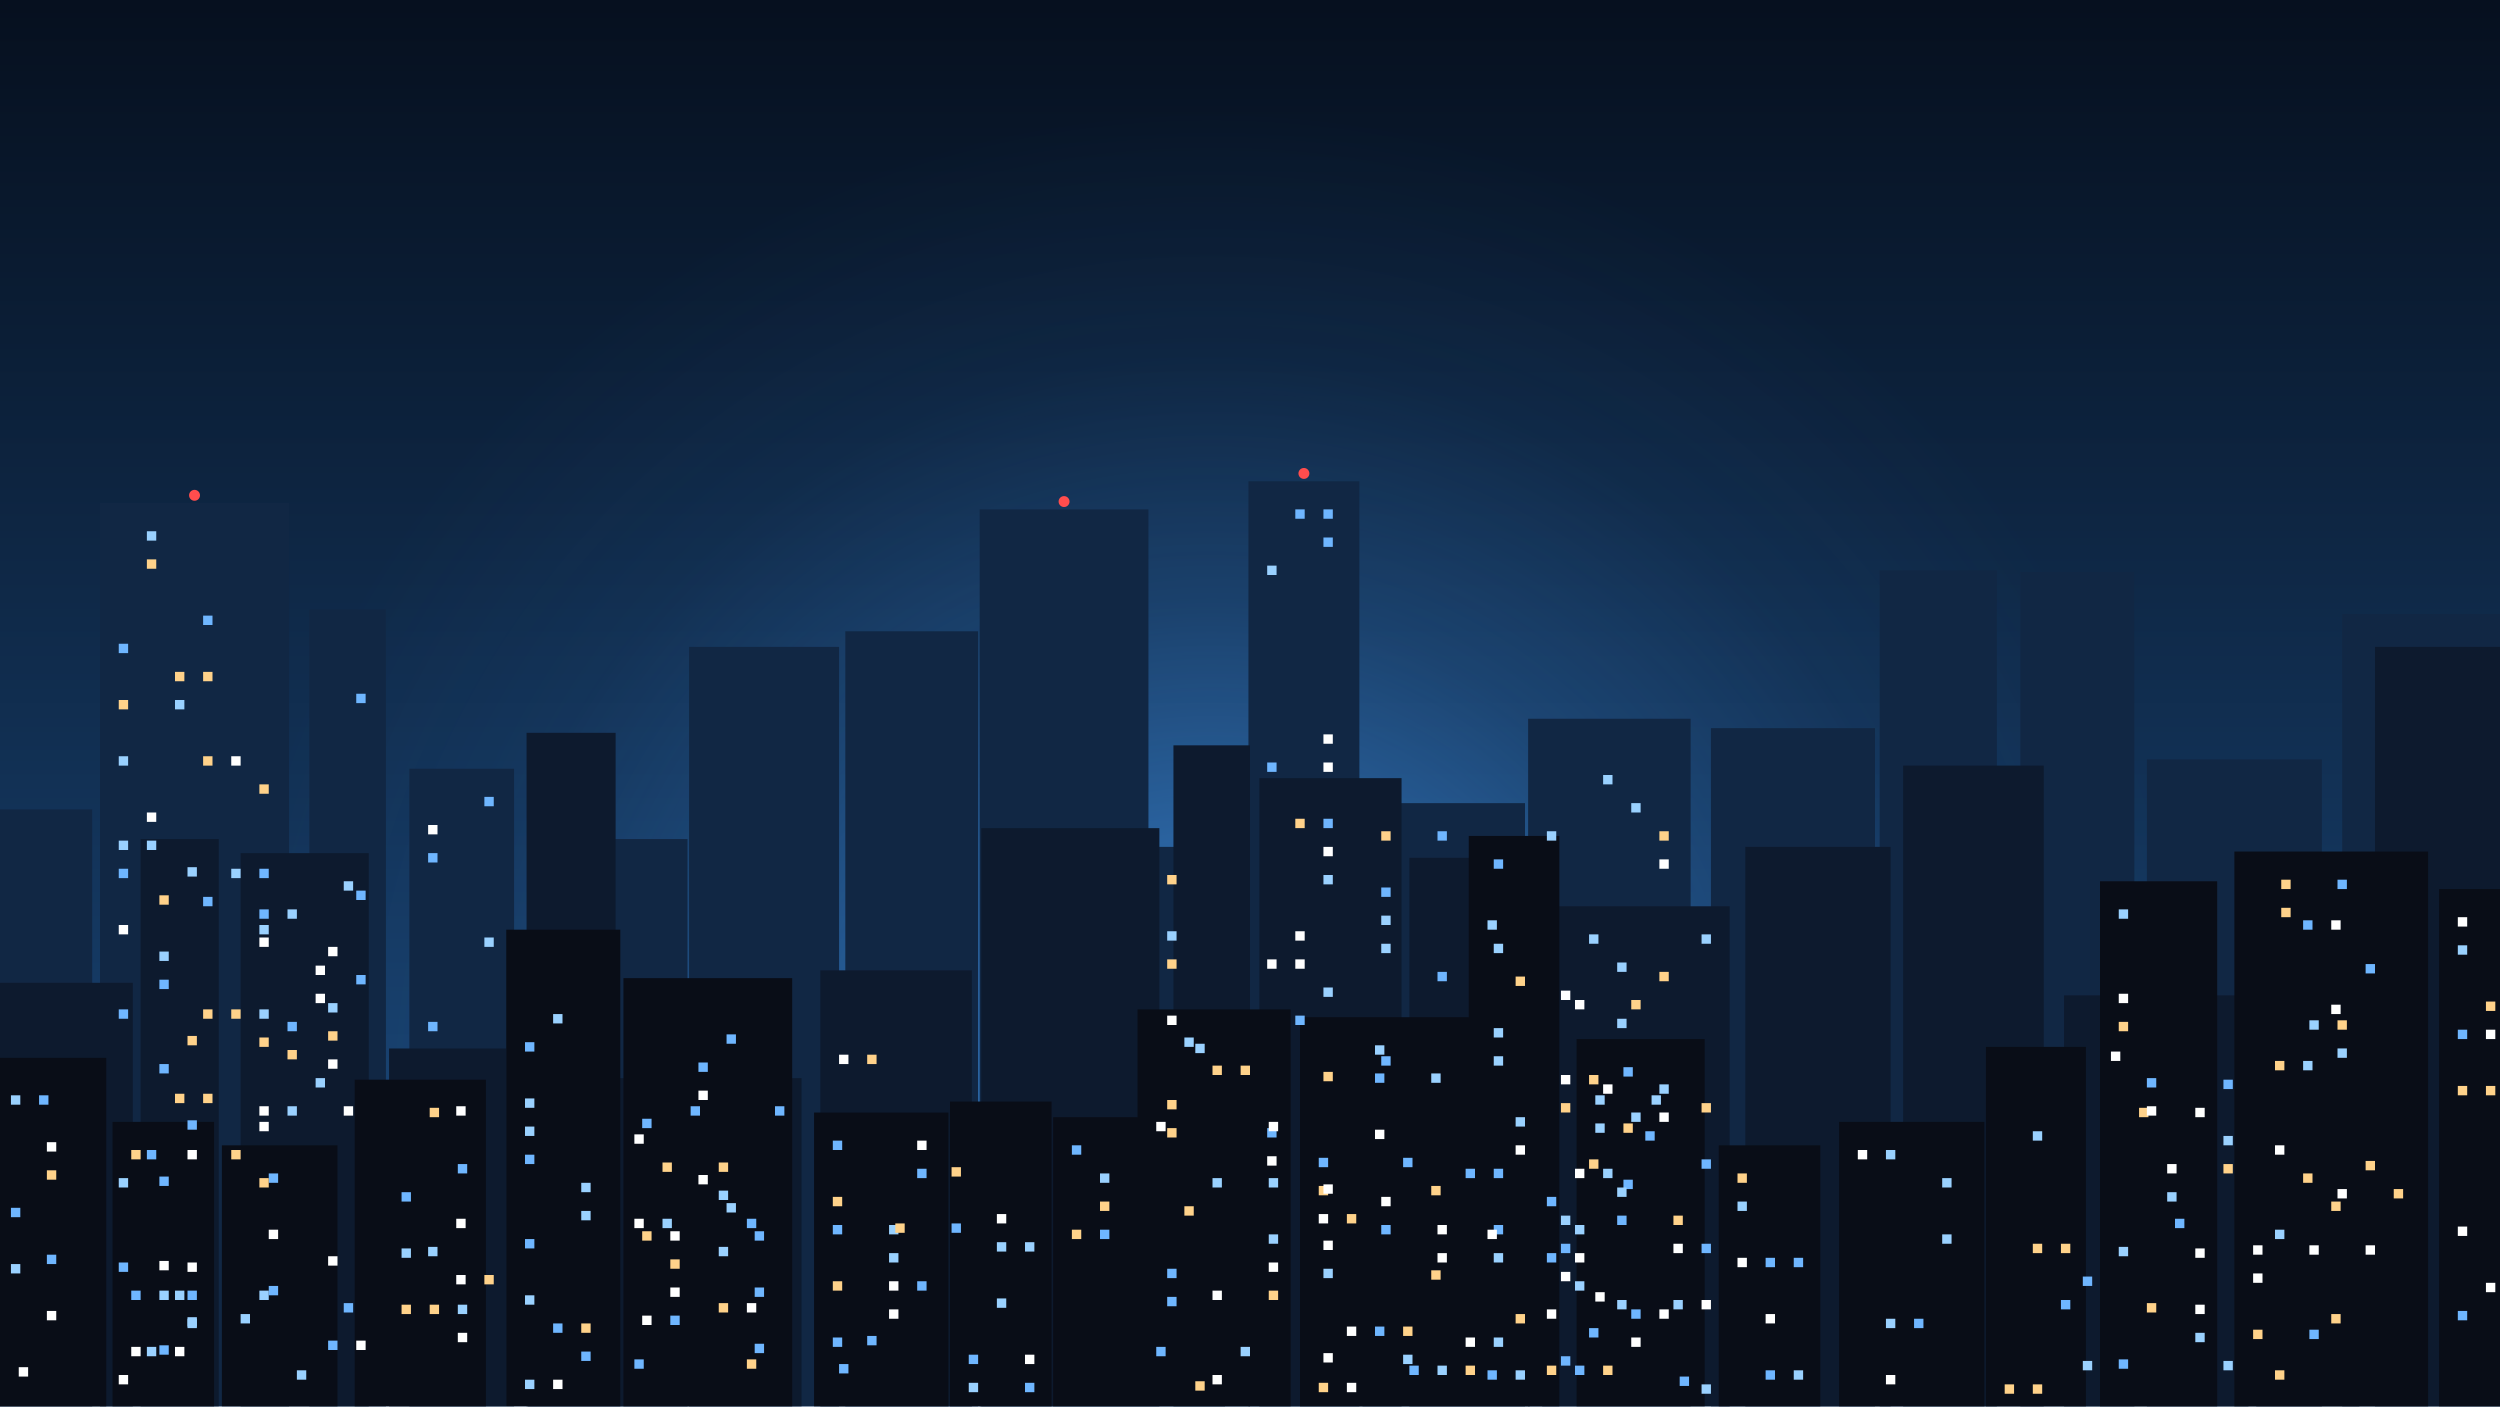
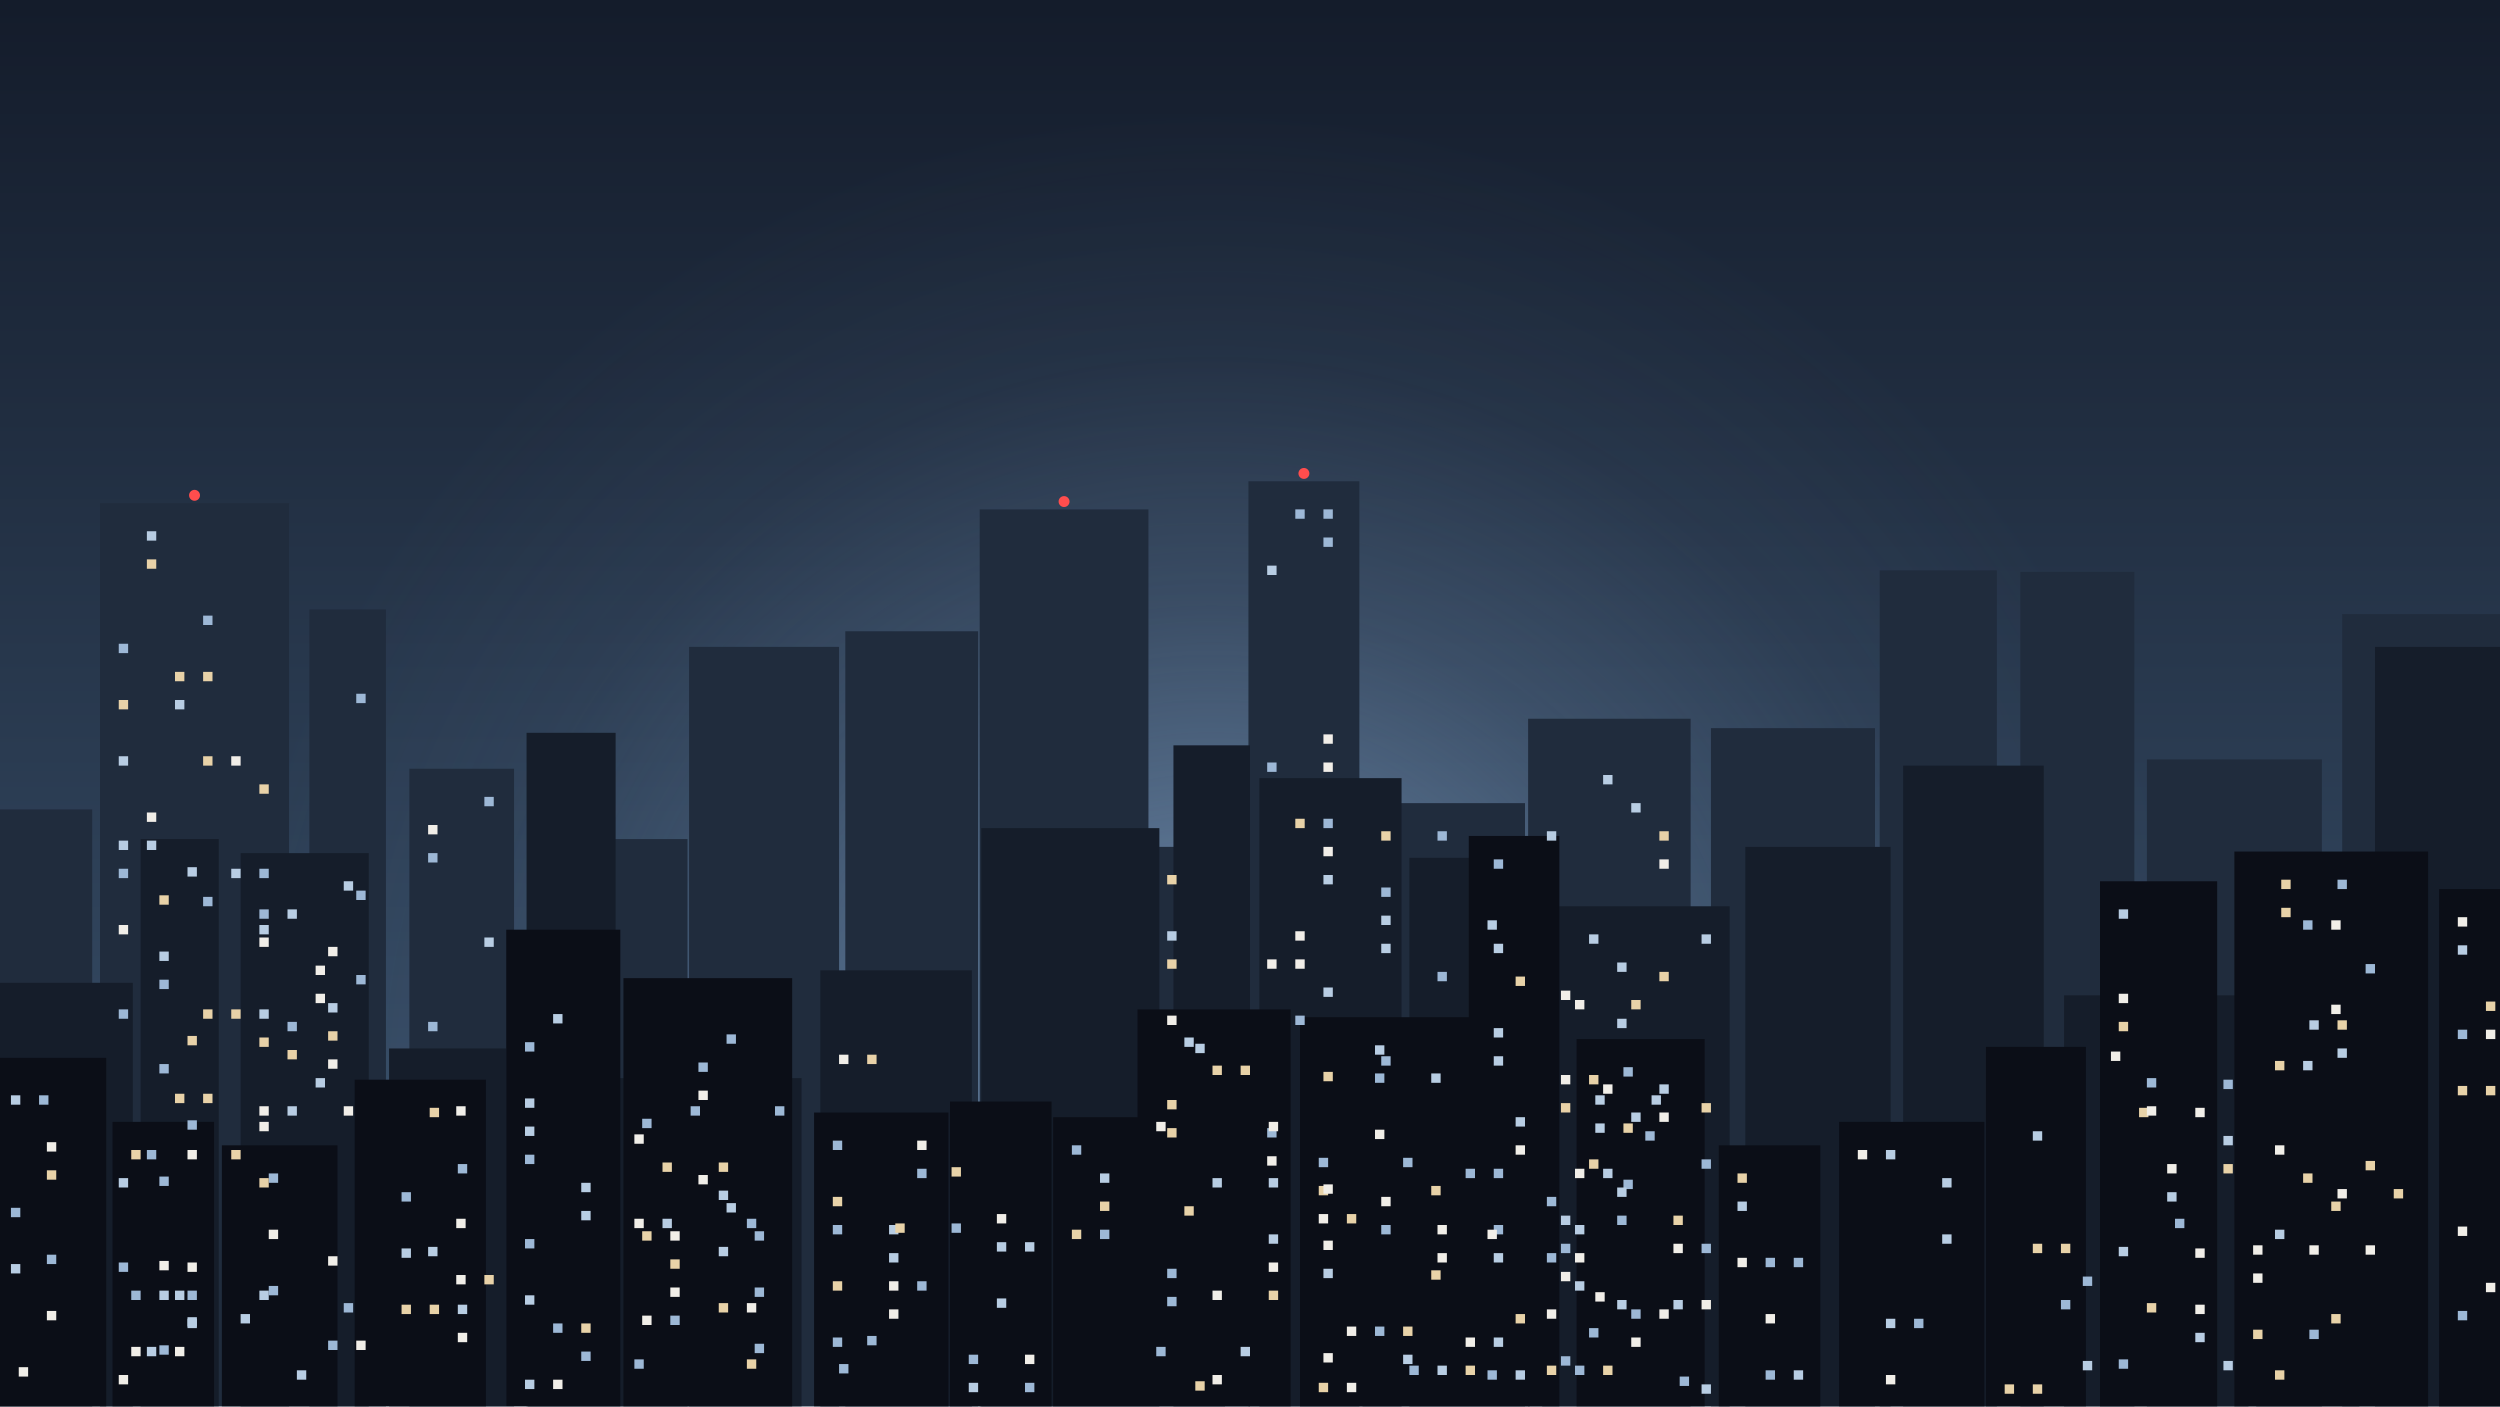
<svg xmlns="http://www.w3.org/2000/svg" viewBox="0 0 1600 900" width="1600" height="900" preserveAspectRatio="xMidYMid slice">
  <defs>
    <linearGradient id="l1" x1="0" y1="0" x2="0" y2="1">
-       <stop offset="0" stop-color="#06101f" />
-       <stop offset="1" stop-color="#1b4b80" />
+       <stop offset="0" stop-color="#141c2b" />
+       <stop offset="1" stop-color="#3d5672" />
    </linearGradient>
    <radialGradient id="g2">
-       <stop offset="0" stop-color="#4aa3ff" stop-opacity="0.7" />
-       <stop offset="0.25" stop-color="#4aa3ff" stop-opacity="0.434" />
-       <stop offset="0.5" stop-color="#4aa3ff" stop-opacity="0.196" />
-       <stop offset="0.75" stop-color="#4aa3ff" stop-opacity="0.056" />
-       <stop offset="1" stop-color="#4aa3ff" stop-opacity="0.0" />
+       <stop offset="0" stop-color="#8fb0d6" stop-opacity="0.7" />
+       <stop offset="0.25" stop-color="#8fb0d6" stop-opacity="0.434" />
+       <stop offset="0.5" stop-color="#8fb0d6" stop-opacity="0.196" />
+       <stop offset="0.75" stop-color="#8fb0d6" stop-opacity="0.056" />
+       <stop offset="1" stop-color="#8fb0d6" stop-opacity="0.0" />
    </radialGradient>
  </defs>
  <rect width="1600" height="900" fill="url(#l1)" />
  <circle cx="775.3" cy="702" r="630" fill="url(#g2)" />
-   <path d="M-49,518h108V900h-108zM64,322h121V900h-121zM198,390h49V900h-49zM262,492h67V900h-67zM338,537h102V900h-102zM441,414h96V900h-96zM541,404h85V900h-85zM627,326h108V900h-108zM735,542h49V900h-49zM799,308h71V900h-71zM872,514h104V900h-104zM978,460h104V900h-104zM1095,466h105V900h-105zM1203,365h75V900h-75zM1293,366h73V900h-73zM1374,486h112V900h-112zM1499,393h118V900h-118z" fill="#112744" />
-   <path d="M-23,629h108V900h-108zM90,537h50V900h-50zM154,546h82V900h-82zM249,671h75V900h-75zM337,469h57V900h-57zM394,690h119V900h-119zM525,621h97V900h-97zM628,530h114V900h-114zM751,477h49V900h-49zM806,498h91V900h-91zM902,549h77V900h-77zM987,580h120V900h-120zM1117,542h93V900h-93zM1218,490h90V900h-90zM1321,637h118V900h-118zM1444,571h66V900h-66zM1520,414h104V900h-104z" fill="#0d1a2e" />
-   <path d="M0,677h68V900h-68zM72,718h65V900h-65zM142,733h74V900h-74zM227,691h84V900h-84zM324,595h73V900h-73zM399,626h108V900h-108zM521,712h86V900h-86zM608,705h65V900h-65zM674,715h54V900h-54zM728,646h98V900h-98zM832,651h108V900h-108zM940,535h58V900h-58zM1009,665h82V900h-82zM1100,733h65V900h-65zM1177,718h93V900h-93zM1271,670h64V900h-64zM1344,564h75V900h-75zM1430,545h124V900h-124zM1561,569h76V900h-76z" fill="#090d17" />
-   <path d="M130,394h6v6h-6zM76,556h6v6h-6zM76,646h6v6h-6zM94,736h6v6h-6zM228,444h6v6h-6zM228,570h6v6h-6zM210,858h6v6h-6zM310,510h6v6h-6zM274,654h6v6h-6zM829,326h6v6h-6zM847,344h6v6h-6zM847,524h6v6h-6zM811,722h6v6h-6zM956,550h6v6h-6zM884,568h6v6h-6zM920,622h6v6h-6zM956,748h6v6h-6zM956,784h6v6h-6zM990,802h6v6h-6zM1044,838h6v6h-6zM25,701h6v6h-6zM102,627h6v6h-6zM102,681h6v6h-6zM120,717h6v6h-6zM102,861h6v6h-6zM166,582h6v6h-6zM478,780h6v6h-6zM406,870h6v6h-6zM555,855h6v6h-6zM1089,742h6v6h-6zM999,796h6v6h-6zM1089,796h6v6h-6zM1423,691h6v6h-6zM1333,817h6v6h-6zM1474,589h6v6h-6zM30,803h6v6h-6zM120,826h6v6h-6zM172,823h6v6h-6zM293,745h6v6h-6zM336,667h6v6h-6zM336,793h6v6h-6zM372,865h6v6h-6zM483,824h6v6h-6zM429,842h6v6h-6zM483,860h6v6h-6zM533,784h6v6h-6zM587,820h6v6h-6zM620,867h6v6h-6zM686,733h6v6h-6zM704,787h6v6h-6zM740,862h6v6h-6zM844,741h6v6h-6zM952,877h6v6h-6zM1075,881h6v6h-6zM1148,805h6v6h-6zM1319,832h6v6h-6zM1374,690h6v6h-6zM1573,659h6v6h-6zM1573,839h6v6h-6z" fill="#6fb6ff" />
-   <path d="M166,556h6v6h-6zM847,326h6v6h-6zM829,650h6v6h-6zM7,773h6v6h-6zM1035,778h6v6h-6zM354,847h6v6h-6zM465,662h6v6h-6zM447,680h6v6h-6zM533,730h6v6h-6zM533,856h6v6h-6zM656,885h6v6h-6zM898,741h6v6h-6zM1039,755h6v6h-6zM1496,563h6v6h-6z" fill="#6fb6ff" />
-   <path d="M76,808h6v6h-6zM228,624h6v6h-6zM274,546h6v6h-6zM747,812h6v6h-6zM938,748h6v6h-6zM102,753h6v6h-6zM537,873h6v6h-6zM999,868h6v6h-6zM411,716h6v6h-6zM1356,870h6v6h-6zM1478,851h6v6h-6z" fill="#6fb6ff" />
-   <path d="M811,488h6v6h-6zM990,766h6v6h-6zM220,834h6v6h-6zM496,708h6v6h-6zM1053,724h6v6h-6zM172,751h6v6h-6zM257,763h6v6h-6zM880,849h6v6h-6zM1130,877h6v6h-6zM1514,617h6v6h-6z" fill="#6fb6ff" />
-   <path d="M76,412h6v6h-6zM130,574h6v6h-6zM747,830h6v6h-6zM884,676h6v6h-6zM884,784h6v6h-6zM-11,791h6v6h-6zM84,826h6v6h-6zM587,748h6v6h-6zM880,687h6v6h-6zM1130,805h6v6h-6zM1225,844h6v6h-6z" fill="#6fb6ff" />
-   <path d="M920,532h6v6h-6zM902,874h6v6h-6zM1008,874h6v6h-6zM184,654h6v6h-6zM442,708h6v6h-6zM609,783h6v6h-6zM1017,850h6v6h-6zM336,739h6v6h-6zM483,788h6v6h-6zM1039,683h6v6h-6zM1392,780h6v6h-6z" fill="#6fb6ff" />
-   <path d="M94,340h6v6h-6zM112,448h6v6h-6zM76,538h6v6h-6zM94,538h6v6h-6zM148,556h6v6h-6zM76,754h6v6h-6zM112,826h6v6h-6zM94,862h6v6h-6zM210,642h6v6h-6zM747,596h6v6h-6zM811,362h6v6h-6zM847,632h6v6h-6zM884,586h6v6h-6zM956,604h6v6h-6zM956,658h6v6h-6zM956,802h6v6h-6zM920,874h6v6h-6zM990,532h6v6h-6zM1044,712h6v6h-6zM7,701h6v6h-6zM120,555h6v6h-6zM202,690h6v6h-6zM424,780h6v6h-6zM460,798h6v6h-6zM1017,598h6v6h-6zM1089,598h6v6h-6zM1035,616h6v6h-6zM1035,652h6v6h-6zM1035,760h6v6h-6zM999,778h6v6h-6zM1035,832h6v6h-6zM1071,832h6v6h-6zM1423,727h6v6h-6zM1387,763h6v6h-6zM1405,853h6v6h-6zM1474,679h6v6h-6zM1456,787h6v6h-6zM120,844h6v6h-6zM293,835h6v6h-6zM354,649h6v6h-6zM336,703h6v6h-6zM336,829h6v6h-6zM465,770h6v6h-6zM569,784h6v6h-6zM620,885h6v6h-6zM704,751h6v6h-6zM776,754h6v6h-6zM812,754h6v6h-6zM812,790h6v6h-6zM880,669h6v6h-6zM898,867h6v6h-6zM1021,701h6v6h-6zM1148,877h6v6h-6zM1243,790h6v6h-6zM1207,844h6v6h-6zM1356,582h6v6h-6zM1478,653h6v6h-6z" fill="#9ad1ff" />
-   <path d="M76,484h6v6h-6zM310,600h6v6h-6zM460,762h6v6h-6zM336,883h6v6h-6zM656,795h6v6h-6z" fill="#9ad1ff" />
-   <path d="M166,826h6v6h-6zM884,604h6v6h-6zM956,676h6v6h-6zM-11,683h6v6h-6zM102,609h6v6h-6zM1089,886h6v6h-6zM1333,871h6v6h-6zM1423,871h6v6h-6zM102,826h6v6h-6zM190,877h6v6h-6zM257,799h6v6h-6zM372,757h6v6h-6zM372,775h6v6h-6zM916,687h6v6h-6zM970,877h6v6h-6zM1057,701h6v6h-6z" fill="#9ad1ff" />
-   <path d="M166,646h6v6h-6zM847,560h6v6h-6zM847,812h6v6h-6zM956,856h6v6h-6zM1044,514h6v6h-6zM1008,784h6v6h-6zM120,843h6v6h-6zM220,564h6v6h-6zM758,664h6v6h-6zM952,589h6v6h-6zM970,715h6v6h-6zM1243,754h6v6h-6zM1301,724h6v6h-6zM1356,798h6v6h-6z" fill="#9ad1ff" />
-   <path d="M166,592h6v6h-6zM274,798h6v6h-6zM765,668h6v6h-6zM1008,820h6v6h-6zM184,708h6v6h-6zM154,841h6v6h-6zM638,795h6v6h-6zM1021,719h6v6h-6zM1112,769h6v6h-6z" fill="#9ad1ff" />
-   <path d="M1026,496h6v6h-6zM1062,694h6v6h-6zM1026,748h6v6h-6zM7,809h6v6h-6zM184,582h6v6h-6zM336,721h6v6h-6zM569,802h6v6h-6zM638,831h6v6h-6zM794,862h6v6h-6zM1207,736h6v6h-6zM1496,671h6v6h-6zM1573,605h6v6h-6z" fill="#9ad1ff" />
-   <path d="M112,430h6v6h-6zM76,448h6v6h-6zM130,484h6v6h-6zM166,502h6v6h-6zM130,646h6v6h-6zM148,646h6v6h-6zM166,664h6v6h-6zM112,700h6v6h-6zM130,700h6v6h-6zM166,754h6v6h-6zM747,614h6v6h-6zM747,722h6v6h-6zM765,884h6v6h-6zM829,524h6v6h-6zM847,686h6v6h-6zM938,874h6v6h-6zM1062,622h6v6h-6zM990,874h6v6h-6zM1026,874h6v6h-6zM102,573h6v6h-6zM184,672h6v6h-6zM460,744h6v6h-6zM555,675h6v6h-6zM609,747h6v6h-6zM1017,688h6v6h-6zM999,706h6v6h-6zM1089,706h6v6h-6zM1017,742h6v6h-6zM1071,778h6v6h-6zM1369,709h6v6h-6zM1423,745h6v6h-6zM1456,679h6v6h-6zM1474,751h6v6h-6zM1492,841h6v6h-6zM1456,877h6v6h-6zM84,736h6v6h-6zM275,709h6v6h-6zM257,835h6v6h-6zM372,847h6v6h-6zM533,820h6v6h-6zM686,787h6v6h-6zM776,682h6v6h-6zM794,682h6v6h-6zM758,772h6v6h-6zM844,759h6v6h-6zM916,813h6v6h-6zM898,849h6v6h-6zM1283,886h6v6h-6zM1301,886h6v6h-6zM1356,654h6v6h-6zM1374,834h6v6h-6zM1496,653h6v6h-6zM1514,743h6v6h-6zM1532,761h6v6h-6zM1573,695h6v6h-6zM1591,695h6v6h-6z" fill="#ffd28a" />
-   <path d="M130,430h6v6h-6zM210,660h6v6h-6zM1044,640h6v6h-6zM424,744h6v6h-6zM478,870h6v6h-6zM411,788h6v6h-6zM812,826h6v6h-6zM1112,751h6v6h-6zM1460,581h6v6h-6z" fill="#ffd28a" />
-   <path d="M148,736h6v6h-6zM310,816h6v6h-6zM747,560h6v6h-6zM573,783h6v6h-6zM429,806h6v6h-6zM533,766h6v6h-6zM844,885h6v6h-6zM970,625h6v6h-6zM1319,796h6v6h-6zM1442,851h6v6h-6z" fill="#ffd28a" />
-   <path d="M120,663h6v6h-6zM970,841h6v6h-6zM1460,563h6v6h-6z" fill="#ffd28a" />
-   <path d="M747,704h6v6h-6zM1062,532h6v6h-6zM460,834h6v6h-6zM1492,769h6v6h-6zM275,835h6v6h-6zM916,759h6v6h-6zM862,777h6v6h-6z" fill="#ffd28a" />
-   <path d="M94,358h6v6h-6zM884,532h6v6h-6zM30,749h6v6h-6zM704,769h6v6h-6zM1039,719h6v6h-6zM1301,796h6v6h-6zM1591,641h6v6h-6z" fill="#ffd28a" />
-   <path d="M148,484h6v6h-6zM94,520h6v6h-6zM112,862h6v6h-6zM76,880h6v6h-6zM210,606h6v6h-6zM228,858h6v6h-6zM274,528h6v6h-6zM292,816h6v6h-6zM847,470h6v6h-6zM847,488h6v6h-6zM829,596h6v6h-6zM829,614h6v6h-6zM811,740h6v6h-6zM847,758h6v6h-6zM884,766h6v6h-6zM920,784h6v6h-6zM920,802h6v6h-6zM1008,640h6v6h-6zM1062,712h6v6h-6zM1008,802h6v6h-6zM1044,856h6v6h-6zM-11,881h6v6h-6zM102,807h6v6h-6zM166,708h6v6h-6zM406,726h6v6h-6zM999,634h6v6h-6zM1071,796h6v6h-6zM1405,709h6v6h-6zM1387,745h6v6h-6zM1405,799h6v6h-6zM1492,589h6v6h-6zM1456,733h6v6h-6zM120,808h6v6h-6zM84,862h6v6h-6zM447,698h6v6h-6zM447,752h6v6h-6zM429,788h6v6h-6zM411,842h6v6h-6zM569,838h6v6h-6zM638,777h6v6h-6zM812,718h6v6h-6zM880,723h6v6h-6zM862,849h6v6h-6zM862,885h6v6h-6zM970,733h6v6h-6zM1021,827h6v6h-6zM1130,841h6v6h-6zM1442,797h6v6h-6zM1478,797h6v6h-6zM1514,797h6v6h-6z" fill="#ffffff" />
-   <path d="M166,718h6v6h-6zM210,678h6v6h-6zM847,542h6v6h-6zM847,794h6v6h-6zM847,866h6v6h-6zM938,856h6v6h-6zM537,675h6v6h-6zM1351,673h6v6h-6zM172,787h6v6h-6zM587,730h6v6h-6zM776,880h6v6h-6zM844,777h6v6h-6zM1112,805h6v6h-6z" fill="#ffffff" />
-   <path d="M1026,694h6v6h-6zM990,838h6v6h-6zM166,600h6v6h-6zM202,636h6v6h-6zM478,834h6v6h-6zM1405,835h6v6h-6zM740,718h6v6h-6zM1442,815h6v6h-6zM1591,659h6v6h-6zM1591,821h6v6h-6z" fill="#ffffff" />
-   <path d="M210,804h6v6h-6zM292,780h6v6h-6zM1008,748h6v6h-6zM202,618h6v6h-6zM999,688h6v6h-6zM120,736h6v6h-6zM952,787h6v6h-6zM1189,736h6v6h-6z" fill="#ffffff" />
-   <path d="M1062,550h6v6h-6zM1062,838h6v6h-6zM-11,827h6v6h-6zM1089,832h6v6h-6zM1492,643h6v6h-6zM30,839h6v6h-6zM293,853h6v6h-6zM569,820h6v6h-6zM656,867h6v6h-6zM776,826h6v6h-6zM1207,880h6v6h-6zM1573,785h6v6h-6zM1609,803h6v6h-6z" fill="#ffffff" />
-   <path d="M76,592h6v6h-6zM292,708h6v6h-6zM747,650h6v6h-6zM811,614h6v6h-6zM220,708h6v6h-6zM406,780h6v6h-6zM999,814h6v6h-6zM30,731h6v6h-6zM12,875h6v6h-6zM354,883h6v6h-6zM429,824h6v6h-6zM812,808h6v6h-6zM1356,636h6v6h-6zM1374,708h6v6h-6zM1496,761h6v6h-6zM1573,587h6v6h-6z" fill="#ffffff" />
+   <path d="M-49,518h108V900h-108zM64,322h121V900h-121zM198,390h49V900h-49zM262,492h67V900h-67zM338,537h102V900h-102zM441,414h96V900h-96zM541,404h85V900h-85zM627,326h108V900h-108zM735,542h49V900h-49zM799,308h71V900h-71zM872,514h104V900h-104zM978,460h104V900h-104zM1095,466h105V900h-105zM1203,365h75V900h-75zM1293,366h73V900h-73zM1374,486h112V900h-112zM1499,393h118V900h-118z" fill="#202c3d" />
+   <path d="M-23,629h108V900h-108zM90,537h50V900h-50zM154,546h82V900h-82zM249,671h75V900h-75zM337,469h57V900h-57zM394,690h119V900h-119zM525,621h97V900h-97zM628,530h114V900h-114zM751,477h49V900h-49zM806,498h91V900h-91zM902,549h77V900h-77zM987,580h120V900h-120zM1117,542h93V900h-93zM1218,490h90V900h-90zM1321,637h118V900h-118zM1444,571h66V900h-66zM1520,414h104V900h-104z" fill="#151d2a" />
+   <path d="M0,677h68V900h-68zM72,718h65V900h-65zM142,733h74V900h-74zM227,691h84V900h-84zM324,595h73V900h-73zM399,626h108V900h-108zM521,712h86V900h-86zM608,705h65V900h-65zM674,715h54V900h-54zM728,646h98V900h-98zM832,651h108V900h-108zM940,535h58V900h-58zM1009,665h82V900h-82zM1100,733h65V900h-65zM1177,718h93V900h-93zM1271,670h64V900h-64zM1344,564h75V900h-75zM1430,545h124V900h-124zM1561,569h76V900h-76z" fill="#0b0e17" />
+   <path d="M130,394h6v6h-6zM76,556h6v6h-6zM76,646h6v6h-6zM94,736h6v6h-6zM228,444h6v6h-6zM228,570h6v6h-6zM210,858h6v6h-6zM310,510h6v6h-6zM274,654h6v6h-6zM829,326h6v6h-6zM847,344h6v6h-6zM847,524h6v6h-6zM811,722h6v6h-6zM956,550h6v6h-6zM884,568h6v6h-6zM920,622h6v6h-6zM956,748h6v6h-6zM956,784h6v6h-6zM990,802h6v6h-6zM1044,838h6v6h-6zM25,701h6v6h-6zM102,627h6v6h-6zM102,681h6v6h-6zM120,717h6v6h-6zM102,861h6v6h-6zM166,582h6v6h-6zM478,780h6v6h-6zM406,870h6v6h-6zM555,855h6v6h-6zM1089,742h6v6h-6zM999,796h6v6h-6zM1089,796h6v6h-6zM1423,691h6v6h-6zM1333,817h6v6h-6zM1474,589h6v6h-6zM30,803h6v6h-6zM120,826h6v6h-6zM172,823h6v6h-6zM293,745h6v6h-6zM336,667h6v6h-6zM336,793h6v6h-6zM372,865h6v6h-6zM483,824h6v6h-6zM429,842h6v6h-6zM483,860h6v6h-6zM533,784h6v6h-6zM587,820h6v6h-6zM620,867h6v6h-6zM686,733h6v6h-6zM704,787h6v6h-6zM740,862h6v6h-6zM844,741h6v6h-6zM952,877h6v6h-6zM1075,881h6v6h-6zM1148,805h6v6h-6zM1319,832h6v6h-6zM1374,690h6v6h-6zM1573,659h6v6h-6zM1573,839h6v6h-6z" fill="#9db8d6" />
+   <path d="M166,556h6v6h-6zM847,326h6v6h-6zM829,650h6v6h-6zM7,773h6v6h-6zM1035,778h6v6h-6zM354,847h6v6h-6zM465,662h6v6h-6zM447,680h6v6h-6zM533,730h6v6h-6zM533,856h6v6h-6zM656,885h6v6h-6zM898,741h6v6h-6zM1039,755h6v6h-6zM1496,563h6v6h-6z" fill="#9db8d6" />
+   <path d="M76,808h6v6h-6zM228,624h6v6h-6zM274,546h6v6h-6zM747,812h6v6h-6zM938,748h6v6h-6zM102,753h6v6h-6zM537,873h6v6h-6zM999,868h6v6h-6zM411,716h6v6h-6zM1356,870h6v6h-6zM1478,851h6v6h-6z" fill="#9db8d6" />
+   <path d="M811,488h6v6h-6zM990,766h6v6h-6zM220,834h6v6h-6zM496,708h6v6h-6zM1053,724h6v6h-6zM172,751h6v6h-6zM257,763h6v6h-6zM880,849h6v6h-6zM1130,877h6v6h-6zM1514,617h6v6h-6z" fill="#9db8d6" />
+   <path d="M76,412h6v6h-6zM130,574h6v6h-6zM747,830h6v6h-6zM884,676h6v6h-6zM884,784h6v6h-6zM-11,791h6v6h-6zM84,826h6v6h-6zM587,748h6v6h-6zM880,687h6v6h-6zM1130,805h6v6h-6zM1225,844h6v6h-6z" fill="#9db8d6" />
+   <path d="M920,532h6v6h-6zM902,874h6v6h-6zM1008,874h6v6h-6zM184,654h6v6h-6zM442,708h6v6h-6zM609,783h6v6h-6zM1017,850h6v6h-6zM336,739h6v6h-6zM483,788h6v6h-6zM1039,683h6v6h-6zM1392,780h6v6h-6z" fill="#9db8d6" />
+   <path d="M94,340h6v6h-6zM112,448h6v6h-6zM76,538h6v6h-6zM94,538h6v6h-6zM148,556h6v6h-6zM76,754h6v6h-6zM112,826h6v6h-6zM94,862h6v6h-6zM210,642h6v6h-6zM747,596h6v6h-6zM811,362h6v6h-6zM847,632h6v6h-6zM884,586h6v6h-6zM956,604h6v6h-6zM956,658h6v6h-6zM956,802h6v6h-6zM920,874h6v6h-6zM990,532h6v6h-6zM1044,712h6v6h-6zM7,701h6v6h-6zM120,555h6v6h-6zM202,690h6v6h-6zM424,780h6v6h-6zM460,798h6v6h-6zM1017,598h6v6h-6zM1089,598h6v6h-6zM1035,616h6v6h-6zM1035,652h6v6h-6zM1035,760h6v6h-6zM999,778h6v6h-6zM1035,832h6v6h-6zM1071,832h6v6h-6zM1423,727h6v6h-6zM1387,763h6v6h-6zM1405,853h6v6h-6zM1474,679h6v6h-6zM1456,787h6v6h-6zM120,844h6v6h-6zM293,835h6v6h-6zM354,649h6v6h-6zM336,703h6v6h-6zM336,829h6v6h-6zM465,770h6v6h-6zM569,784h6v6h-6zM620,885h6v6h-6zM704,751h6v6h-6zM776,754h6v6h-6zM812,754h6v6h-6zM812,790h6v6h-6zM880,669h6v6h-6zM898,867h6v6h-6zM1021,701h6v6h-6zM1148,877h6v6h-6zM1243,790h6v6h-6zM1207,844h6v6h-6zM1356,582h6v6h-6zM1478,653h6v6h-6z" fill="#b8cde3" />
+   <path d="M76,484h6v6h-6zM310,600h6v6h-6zM460,762h6v6h-6zM336,883h6v6h-6zM656,795h6v6h-6z" fill="#b8cde3" />
+   <path d="M166,826h6v6h-6zM884,604h6v6h-6zM956,676h6v6h-6zM-11,683h6v6h-6zM102,609h6v6h-6zM1089,886h6v6h-6zM1333,871h6v6h-6zM1423,871h6v6h-6zM102,826h6v6h-6zM190,877h6v6h-6zM257,799h6v6h-6zM372,757h6v6h-6zM372,775h6v6h-6zM916,687h6v6h-6zM970,877h6v6h-6zM1057,701h6v6h-6z" fill="#b8cde3" />
+   <path d="M166,646h6v6h-6zM847,560h6v6h-6zM847,812h6v6h-6zM956,856h6v6h-6zM1044,514h6v6h-6zM1008,784h6v6h-6zM120,843h6v6h-6zM220,564h6v6h-6zM758,664h6v6h-6zM952,589h6v6h-6zM970,715h6v6h-6zM1243,754h6v6h-6zM1301,724h6v6h-6zM1356,798h6v6h-6z" fill="#b8cde3" />
+   <path d="M166,592h6v6h-6zM274,798h6v6h-6zM765,668h6v6h-6zM1008,820h6v6h-6zM184,708h6v6h-6zM154,841h6v6h-6zM638,795h6v6h-6zM1021,719h6v6h-6zM1112,769h6v6h-6z" fill="#b8cde3" />
+   <path d="M1026,496h6v6h-6zM1062,694h6v6h-6zM1026,748h6v6h-6zM7,809h6v6h-6zM184,582h6v6h-6zM336,721h6v6h-6zM569,802h6v6h-6zM638,831h6v6h-6zM794,862h6v6h-6zM1207,736h6v6h-6zM1496,671h6v6h-6zM1573,605h6v6h-6z" fill="#b8cde3" />
+   <path d="M112,430h6v6h-6zM76,448h6v6h-6zM130,484h6v6h-6zM166,502h6v6h-6zM130,646h6v6h-6zM148,646h6v6h-6zM166,664h6v6h-6zM112,700h6v6h-6zM130,700h6v6h-6zM166,754h6v6h-6zM747,614h6v6h-6zM747,722h6v6h-6zM765,884h6v6h-6zM829,524h6v6h-6zM847,686h6v6h-6zM938,874h6v6h-6zM1062,622h6v6h-6zM990,874h6v6h-6zM1026,874h6v6h-6zM102,573h6v6h-6zM184,672h6v6h-6zM460,744h6v6h-6zM555,675h6v6h-6zM609,747h6v6h-6zM1017,688h6v6h-6zM999,706h6v6h-6zM1089,706h6v6h-6zM1017,742h6v6h-6zM1071,778h6v6h-6zM1369,709h6v6h-6zM1423,745h6v6h-6zM1456,679h6v6h-6zM1474,751h6v6h-6zM1492,841h6v6h-6zM1456,877h6v6h-6zM84,736h6v6h-6zM275,709h6v6h-6zM257,835h6v6h-6zM372,847h6v6h-6zM533,820h6v6h-6zM686,787h6v6h-6zM776,682h6v6h-6zM794,682h6v6h-6zM758,772h6v6h-6zM844,759h6v6h-6zM916,813h6v6h-6zM898,849h6v6h-6zM1283,886h6v6h-6zM1301,886h6v6h-6zM1356,654h6v6h-6zM1374,834h6v6h-6zM1496,653h6v6h-6zM1514,743h6v6h-6zM1532,761h6v6h-6zM1573,695h6v6h-6zM1591,695h6v6h-6z" fill="#e8d2a8" />
+   <path d="M130,430h6v6h-6zM210,660h6v6h-6zM1044,640h6v6h-6zM424,744h6v6h-6zM478,870h6v6h-6zM411,788h6v6h-6zM812,826h6v6h-6zM1112,751h6v6h-6zM1460,581h6v6h-6z" fill="#e8d2a8" />
+   <path d="M148,736h6v6h-6zM310,816h6v6h-6zM747,560h6v6h-6zM573,783h6v6h-6zM429,806h6v6h-6zM533,766h6v6h-6zM844,885h6v6h-6zM970,625h6v6h-6zM1319,796h6v6h-6zM1442,851h6v6h-6z" fill="#e8d2a8" />
+   <path d="M120,663h6v6h-6zM970,841h6v6h-6zM1460,563h6v6h-6z" fill="#e8d2a8" />
+   <path d="M747,704h6v6h-6zM1062,532h6v6h-6zM460,834h6v6h-6zM1492,769h6v6h-6zM275,835h6v6h-6zM916,759h6v6h-6zM862,777h6v6h-6z" fill="#e8d2a8" />
+   <path d="M94,358h6v6h-6zM884,532h6v6h-6zM30,749h6v6h-6zM704,769h6v6h-6zM1039,719h6v6h-6zM1301,796h6v6h-6zM1591,641h6v6h-6z" fill="#e8d2a8" />
+   <path d="M148,484h6v6h-6zM94,520h6v6h-6zM112,862h6v6h-6zM76,880h6v6h-6zM210,606h6v6h-6zM228,858h6v6h-6zM274,528h6v6h-6zM292,816h6v6h-6zM847,470h6v6h-6zM847,488h6v6h-6zM829,596h6v6h-6zM829,614h6v6h-6zM811,740h6v6h-6zM847,758h6v6h-6zM884,766h6v6h-6zM920,784h6v6h-6zM920,802h6v6h-6zM1008,640h6v6h-6zM1062,712h6v6h-6zM1008,802h6v6h-6zM1044,856h6v6h-6zM-11,881h6v6h-6zM102,807h6v6h-6zM166,708h6v6h-6zM406,726h6v6h-6zM999,634h6v6h-6zM1071,796h6v6h-6zM1405,709h6v6h-6zM1387,745h6v6h-6zM1405,799h6v6h-6zM1492,589h6v6h-6zM1456,733h6v6h-6zM120,808h6v6h-6zM84,862h6v6h-6zM447,698h6v6h-6zM447,752h6v6h-6zM429,788h6v6h-6zM411,842h6v6h-6zM569,838h6v6h-6zM638,777h6v6h-6zM812,718h6v6h-6zM880,723h6v6h-6zM862,849h6v6h-6zM862,885h6v6h-6zM970,733h6v6h-6zM1021,827h6v6h-6zM1130,841h6v6h-6zM1442,797h6v6h-6zM1478,797h6v6h-6zM1514,797h6v6h-6z" fill="#f1eee8" />
+   <path d="M166,718h6v6h-6zM210,678h6v6h-6zM847,542h6v6h-6zM847,794h6v6h-6zM847,866h6v6h-6zM938,856h6v6h-6zM537,675h6v6h-6zM1351,673h6v6h-6zM172,787h6v6h-6zM587,730h6v6h-6zM776,880h6v6h-6zM844,777h6v6h-6zM1112,805h6v6h-6z" fill="#f1eee8" />
+   <path d="M1026,694h6v6h-6zM990,838h6v6h-6zM166,600h6v6h-6zM202,636h6v6h-6zM478,834h6v6h-6zM1405,835h6v6h-6zM740,718h6v6h-6zM1442,815h6v6h-6zM1591,659h6v6h-6zM1591,821h6v6h-6z" fill="#f1eee8" />
+   <path d="M210,804h6v6h-6zM292,780h6v6h-6zM1008,748h6v6h-6zM202,618h6v6h-6zM999,688h6v6h-6zM120,736h6v6h-6zM952,787h6v6h-6zM1189,736h6v6h-6z" fill="#f1eee8" />
+   <path d="M1062,550h6v6h-6zM1062,838h6v6h-6zM-11,827h6v6h-6zM1089,832h6v6h-6zM1492,643h6v6h-6zM30,839h6v6h-6zM293,853h6v6h-6zM569,820h6v6h-6zM656,867h6v6h-6zM776,826h6v6h-6zM1207,880h6v6h-6zM1573,785h6v6h-6zM1609,803h6v6h-6z" fill="#f1eee8" />
+   <path d="M76,592h6v6h-6zM292,708h6v6h-6zM747,650h6v6h-6zM811,614h6v6h-6zM220,708h6v6h-6zM406,780h6v6h-6zM999,814h6v6h-6zM30,731h6v6h-6zM12,875h6v6h-6zM354,883h6v6h-6zM429,824h6v6h-6zM812,808h6v6h-6zM1356,636h6v6h-6zM1374,708h6v6h-6zM1496,761h6v6h-6zM1573,587h6v6h-6z" fill="#f1eee8" />
  <circle cx="834.5" cy="303" r="3.5" fill="#ff4d4d" />
  <circle cx="124.5" cy="317" r="3.5" fill="#ff4d4d" />
  <circle cx="681" cy="321" r="3.5" fill="#ff4d4d" />
</svg>
